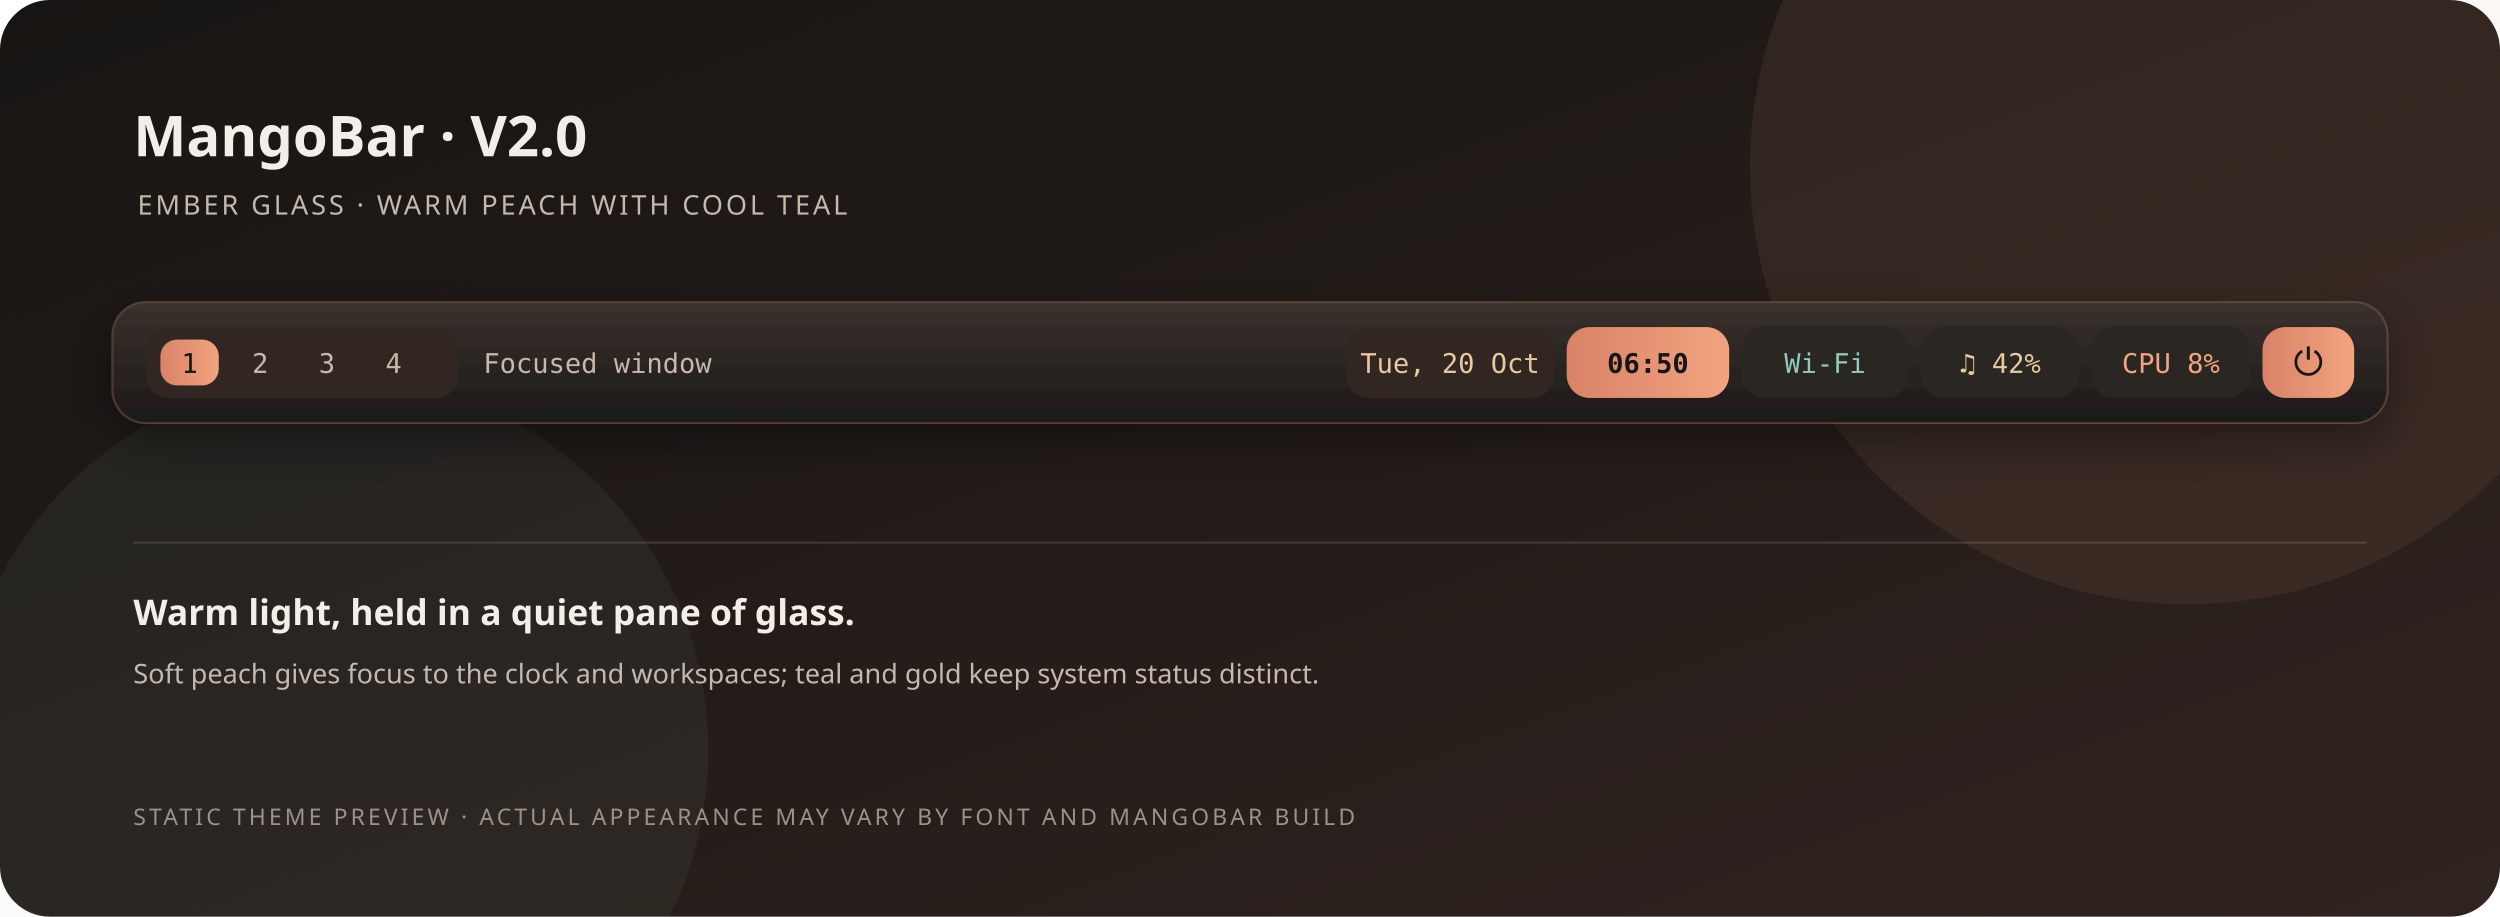
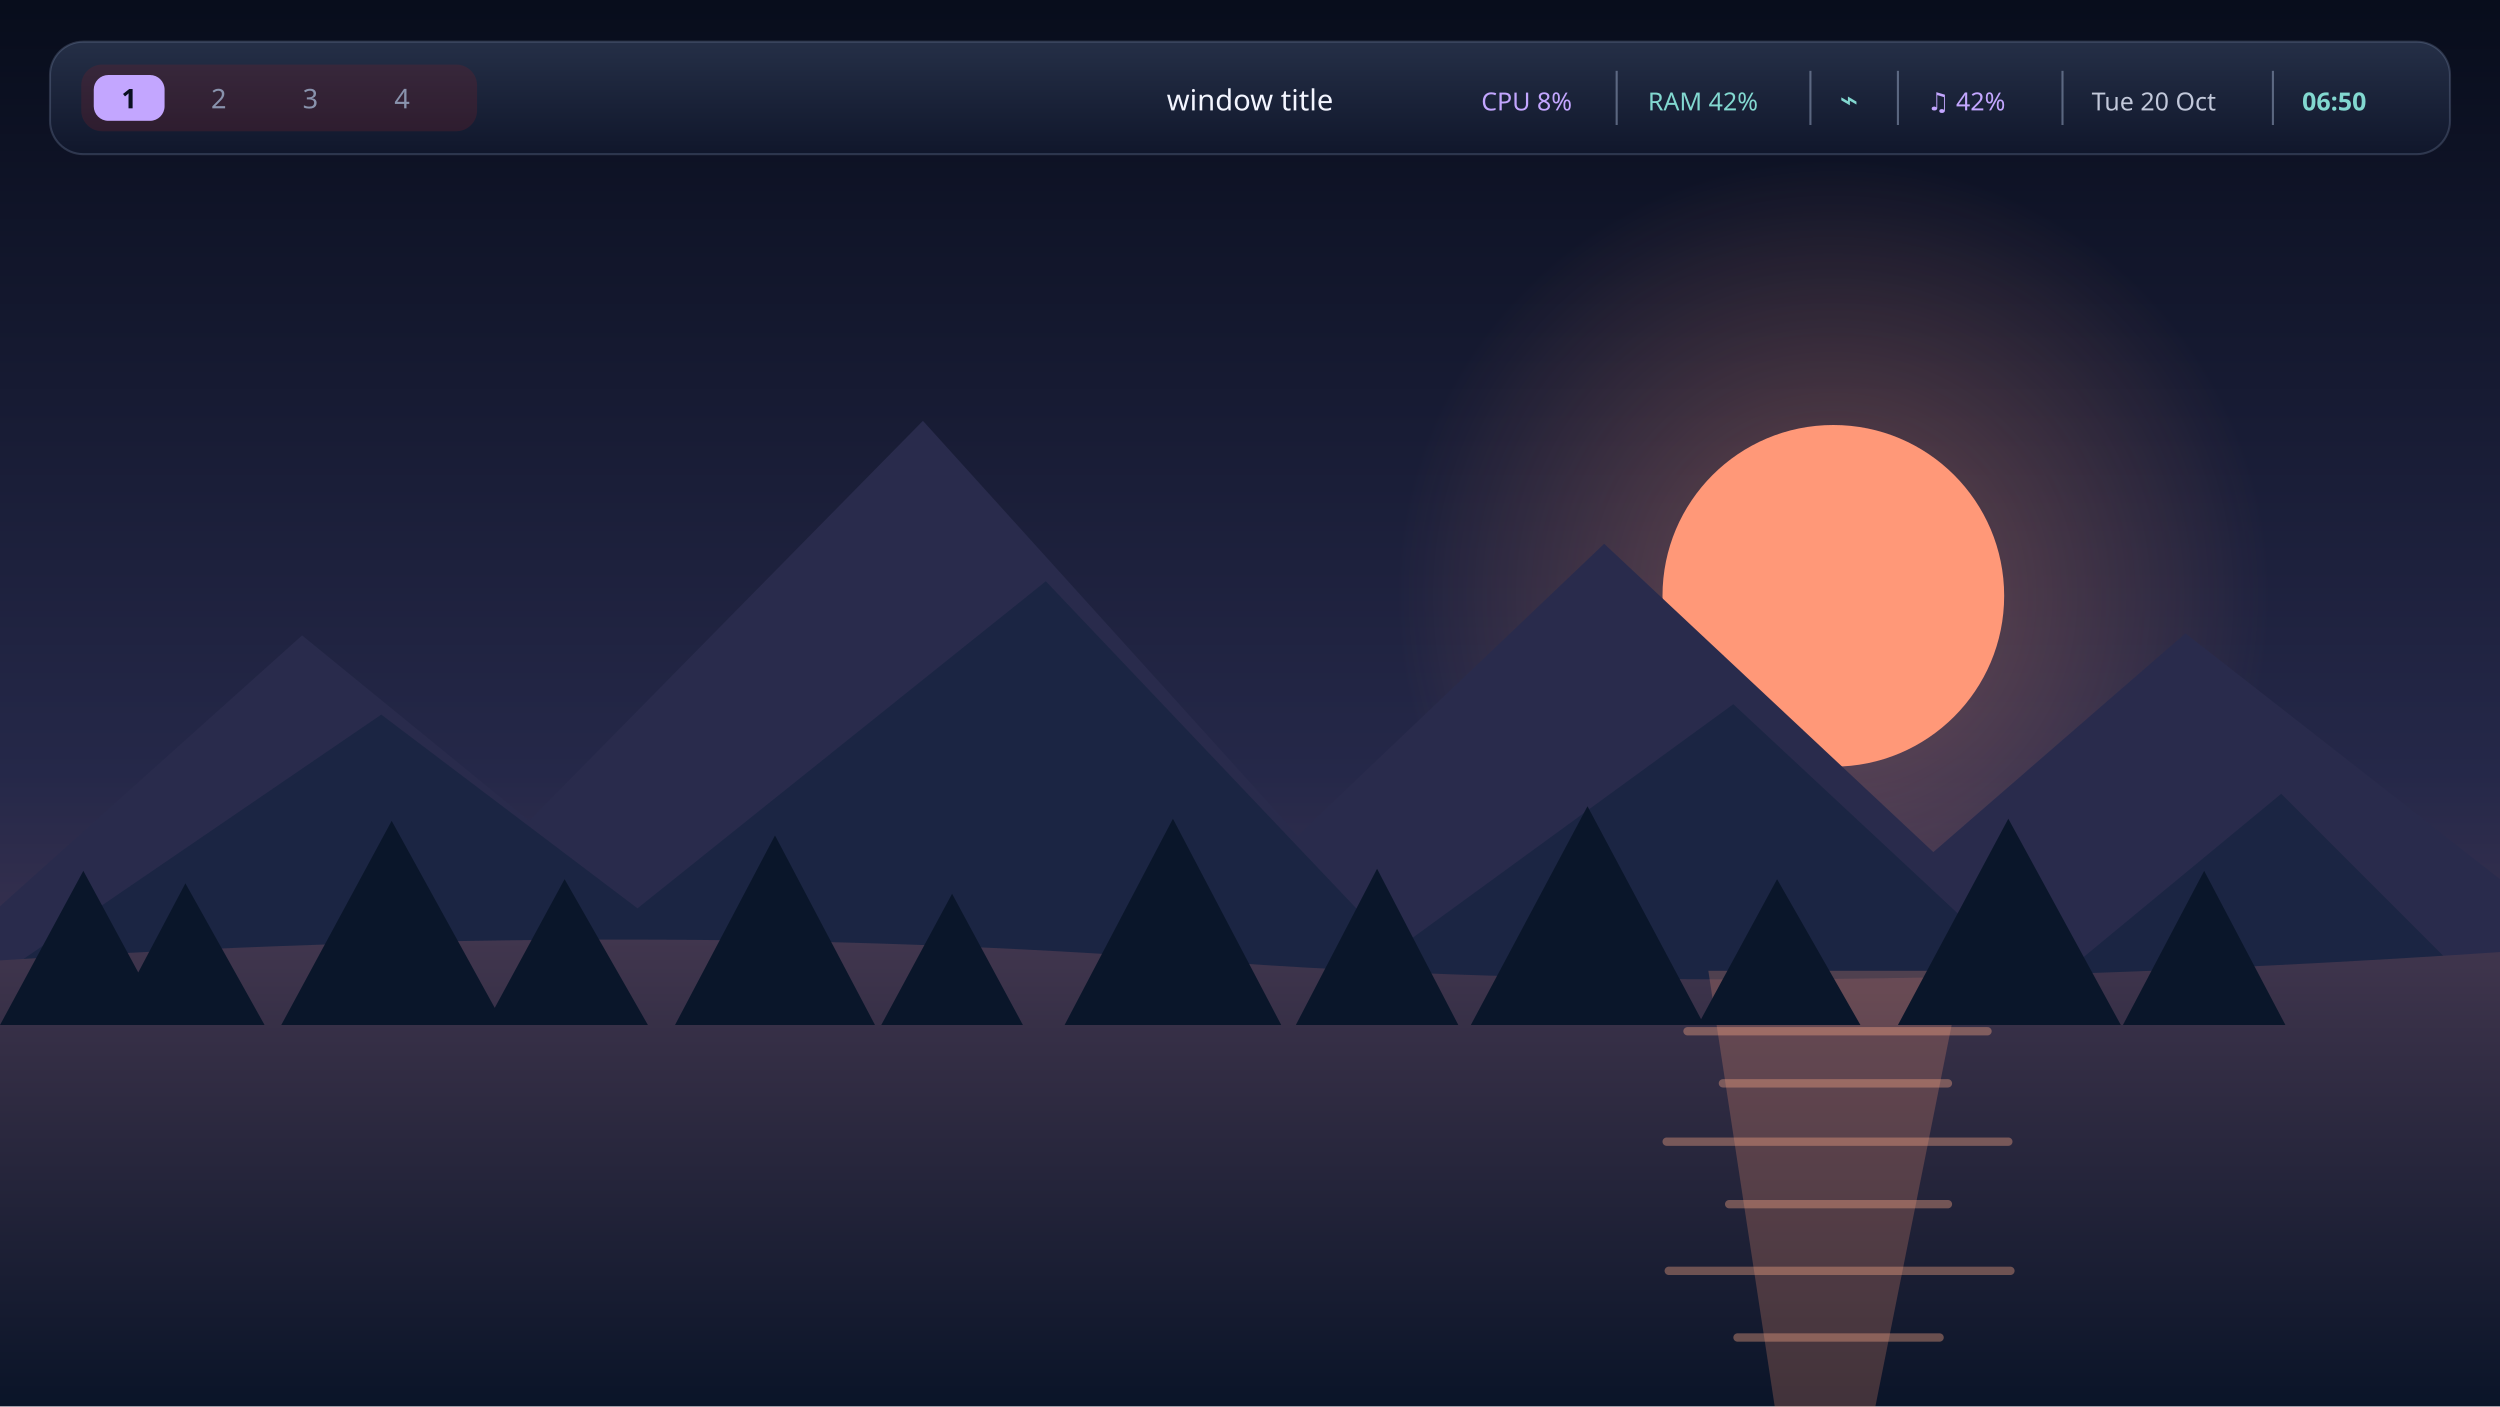
- <svg xmlns="http://www.w3.org/2000/svg" width="1200" height="440" viewBox="0 0 1200 440">
+ <svg xmlns="http://www.w3.org/2000/svg" width="1200" height="675" viewBox="0 0 1200 675">
  <defs>
-     <linearGradient id="bg" x1="0" y1="0" x2="1" y2="1">
-       <stop stop-color="#171513" />
-       <stop offset="1" stop-color="#30231f" />
+     <linearGradient id="sky" x1="0" y1="0" x2="0" y2="1">
+       <stop stop-color="#080D1C" />
+       <stop offset=".55" stop-color="#252849" />
+       <stop offset="1" stop-color="#67475E" />
    </linearGradient>
-     <linearGradient id="accent" x1="0" y1="0" x2="1" y2="0">
-       <stop stop-color="#d98267" />
-       <stop offset="1" stop-color="#f2a47f" />
+     <linearGradient id="lake" x1="0" y1="0" x2="0" y2="1">
+       <stop stop-color="#41364E" />
+       <stop offset="1" stop-color="#0A1428" />
    </linearGradient>
    <linearGradient id="bar" x1="0" y1="0" x2="0" y2="1">
-       <stop stop-color="#39312c" />
-       <stop offset="1" stop-color="#1c1918" />
+       <stop stop-color="#263149" stop-opacity=".94" />
+       <stop offset="1" stop-color="#10172C" stop-opacity=".94" />
    </linearGradient>
-     <filter id="shadow" x="-10%" y="-50%" width="120%" height="200%">
-       <feGaussianBlur in="SourceAlpha" stdDeviation="12" />
-       <feOffset dy="8" />
-       <feComponentTransfer>
-         <feFuncA type="linear" slope=".4" />
-       </feComponentTransfer>
-       <feMerge>
-         <feMergeNode />
-         <feMergeNode in="SourceGraphic" />
-       </feMerge>
-     </filter>
+     <radialGradient id="glow">
+       <stop stop-color="#FF9878" stop-opacity=".35" />
+       <stop offset="1" stop-color="#FF9878" stop-opacity="0" />
+     </radialGradient>
  </defs>
-   <rect width="1200" height="440" rx="24" fill="url(#bg)" />
-   <circle cx="1050" cy="80" r="210" fill="#f2a47f" opacity=".08" />
-   <circle cx="160" cy="360" r="180" fill="#92c9bf" opacity=".06" />
-   <text x="64" y="75" fill="#f5eee8" font-family="sans-serif" font-size="27" font-weight="700">MangoBar · V2.0</text>
-   <text x="66" y="103" fill="#c7b8ab" font-family="sans-serif" font-size="13" letter-spacing="1.4">EMBER GLASS · WARM PEACH WITH COOL TEAL</text>
-   <g filter="url(#shadow)" font-family="monospace" font-size="13">
-     <rect x="54" y="145" width="1092" height="58" rx="16" fill="url(#bar)" stroke="#f2a47f" stroke-opacity=".2" />
-     <rect x="70" y="157" width="150" height="34" rx="11" fill="#302824" />
-     <rect x="77" y="163" width="28" height="22" rx="8" fill="url(#accent)" />
-     <text x="91" y="179" text-anchor="middle" fill="#171513">1</text>
-     <text x="121" y="179" fill="#c7b8ab">2</text>
-     <text x="153" y="179" fill="#c7b8ab">3</text>
-     <text x="185" y="179" fill="#c7b8ab">4</text>
-     <text x="232" y="179" fill="#c7b8ab">Focused window</text>
-     <rect x="646" y="157" width="100" height="34" rx="11" fill="#302824" />
-     <text x="696" y="179" text-anchor="middle" fill="#e8c99e">Tue, 20 Oct</text>
-     <rect x="752" y="157" width="78" height="34" rx="11" fill="url(#accent)" />
-     <text x="791" y="179" text-anchor="middle" fill="#171513" font-weight="700">06:50</text>
-     <rect x="836" y="157" width="80" height="34" rx="11" fill="#292724" />
-     <text x="876" y="179" text-anchor="middle" fill="#92c9bf">Wi-Fi</text>
-     <rect x="922" y="157" width="76" height="34" rx="11" fill="#292724" />
-     <text x="960" y="179" text-anchor="middle" fill="#e8c99e">♫ 42%</text>
-     <rect x="1004" y="157" width="76" height="34" rx="11" fill="#292724" />
-     <text x="1042" y="179" text-anchor="middle" fill="#f2a47f">CPU 8%</text>
-     <rect x="1086" y="157" width="44" height="34" rx="11" fill="url(#accent)" />
-     <text x="1108" y="180" text-anchor="middle" fill="#171513" font-size="18">⏻</text>
+   <rect width="1200" height="675" fill="url(#sky)" />
+   <circle cx="880" cy="286" r="210" fill="url(#glow)" />
+   <circle cx="880" cy="286" r="82" fill="#FF9878" />
+   <path d="m0 435 145-130 109 89 189-192 180 199 147-140 158 148 121-105 151 118v120H0Z" fill="#292B4C" />
+   <path d="m0 468 183-125 123 93 196-157 168 177 162-118 148 138 115-95 105 105v101H0Z" fill="#1B2543" />
+   <path d="M0 461q310-20 575 0t625-4v218H0Z" fill="url(#lake)" />
+   <path d="M820 466h122l-42 210h-48Z" fill="#FF9878" opacity=".23" />
+   <g fill="none" stroke="#FFAA88" stroke-linecap="round" opacity=".37">
+     <path d="M810 495h144M827 520h108M800 548h164M830 578h105M801 610h164M834 642h97" stroke-width="4" />
  </g>
-   <rect x="64" y="260" width="1072" height="1" fill="#f5eee8" opacity=".13" />
-   <text x="64" y="300" fill="#f5eee8" font-family="sans-serif" font-size="17" font-weight="600">Warm light, held in a quiet pane of glass.</text>
-   <text x="64" y="328" fill="#c7b8ab" font-family="sans-serif" font-size="13">Soft peach gives focus to the clock and workspaces; teal and gold keep system status distinct.</text>
-   <text x="64" y="396" fill="#9e9187" font-family="sans-serif" font-size="11" letter-spacing="1.5">STATIC THEME PREVIEW · ACTUAL APPEARANCE MAY VARY BY FONT AND MANGOBAR BUILD</text>
+   <path d="m0 492 40-74 40 74Zm53 0 36-68 38 68Zm82 0 53-98 54 98Zm98 0 38-70 40 70Zm91 0 48-91 48 91Zm99 0 34-63 34 63Zm88 0 52-99 52 99Zm111 0 39-75 39 75Zm84 0 56-105 56 105Zm109 0 38-70 40 70Zm96 0 53-99 54 99Zm108 0 39-74 39 74Z" fill="#0A162A" />
+   <rect x="24" y="20" width="1152" height="54" rx="16" fill="url(#bar)" stroke="#A1B4D8" stroke-opacity=".22" />
+   <rect x="39" y="31" width="190" height="32" rx="10" fill="#72202C49" />
+   <rect x="45" y="36" width="34" height="22" rx="7" fill="#C3A6FF" />
+   <text x="62" y="52" text-anchor="middle" fill="#0A1020" font-family="sans-serif" font-size="13" font-weight="700">1</text>
+   <text x="105" y="52" text-anchor="middle" fill="#8993AD" font-family="sans-serif" font-size="13">2</text>
+   <text x="149" y="52" text-anchor="middle" fill="#8993AD" font-family="sans-serif" font-size="13">3</text>
+   <text x="193" y="52" text-anchor="middle" fill="#8993AD" font-family="sans-serif" font-size="13">4</text>
+   <text x="600" y="53" text-anchor="middle" fill="#F3F5FF" font-family="sans-serif" font-size="14">window title</text>
+   <g font-family="sans-serif" font-size="12">
+     <text x="711" y="53" fill="#C3A6FF">CPU 8%</text>
+     <path d="M776 34v26" stroke="#7E8CA8" stroke-opacity=".65" />
+     <text x="791" y="53" fill="#82D8D0">RAM 42%</text>
+     <path d="M869 34v26" stroke="#7E8CA8" stroke-opacity=".65" />
+     <text x="883" y="53" fill="#82D8D0" font-size="15">⌁</text>
+     <path d="M911 34v26" stroke="#7E8CA8" stroke-opacity=".65" />
+     <text x="925" y="53" fill="#C3A6FF">♫ 42%</text>
+     <path d="M990 34v26" stroke="#7E8CA8" stroke-opacity=".65" />
+     <text x="1004" y="53" fill="#C2C8DA">Tue 20 Oct</text>
+     <path d="M1091 34v26" stroke="#7E8CA8" stroke-opacity=".65" />
+     <text x="1105" y="53" fill="#82D8D0" font-weight="700">06:50</text>
+   </g>
</svg>
